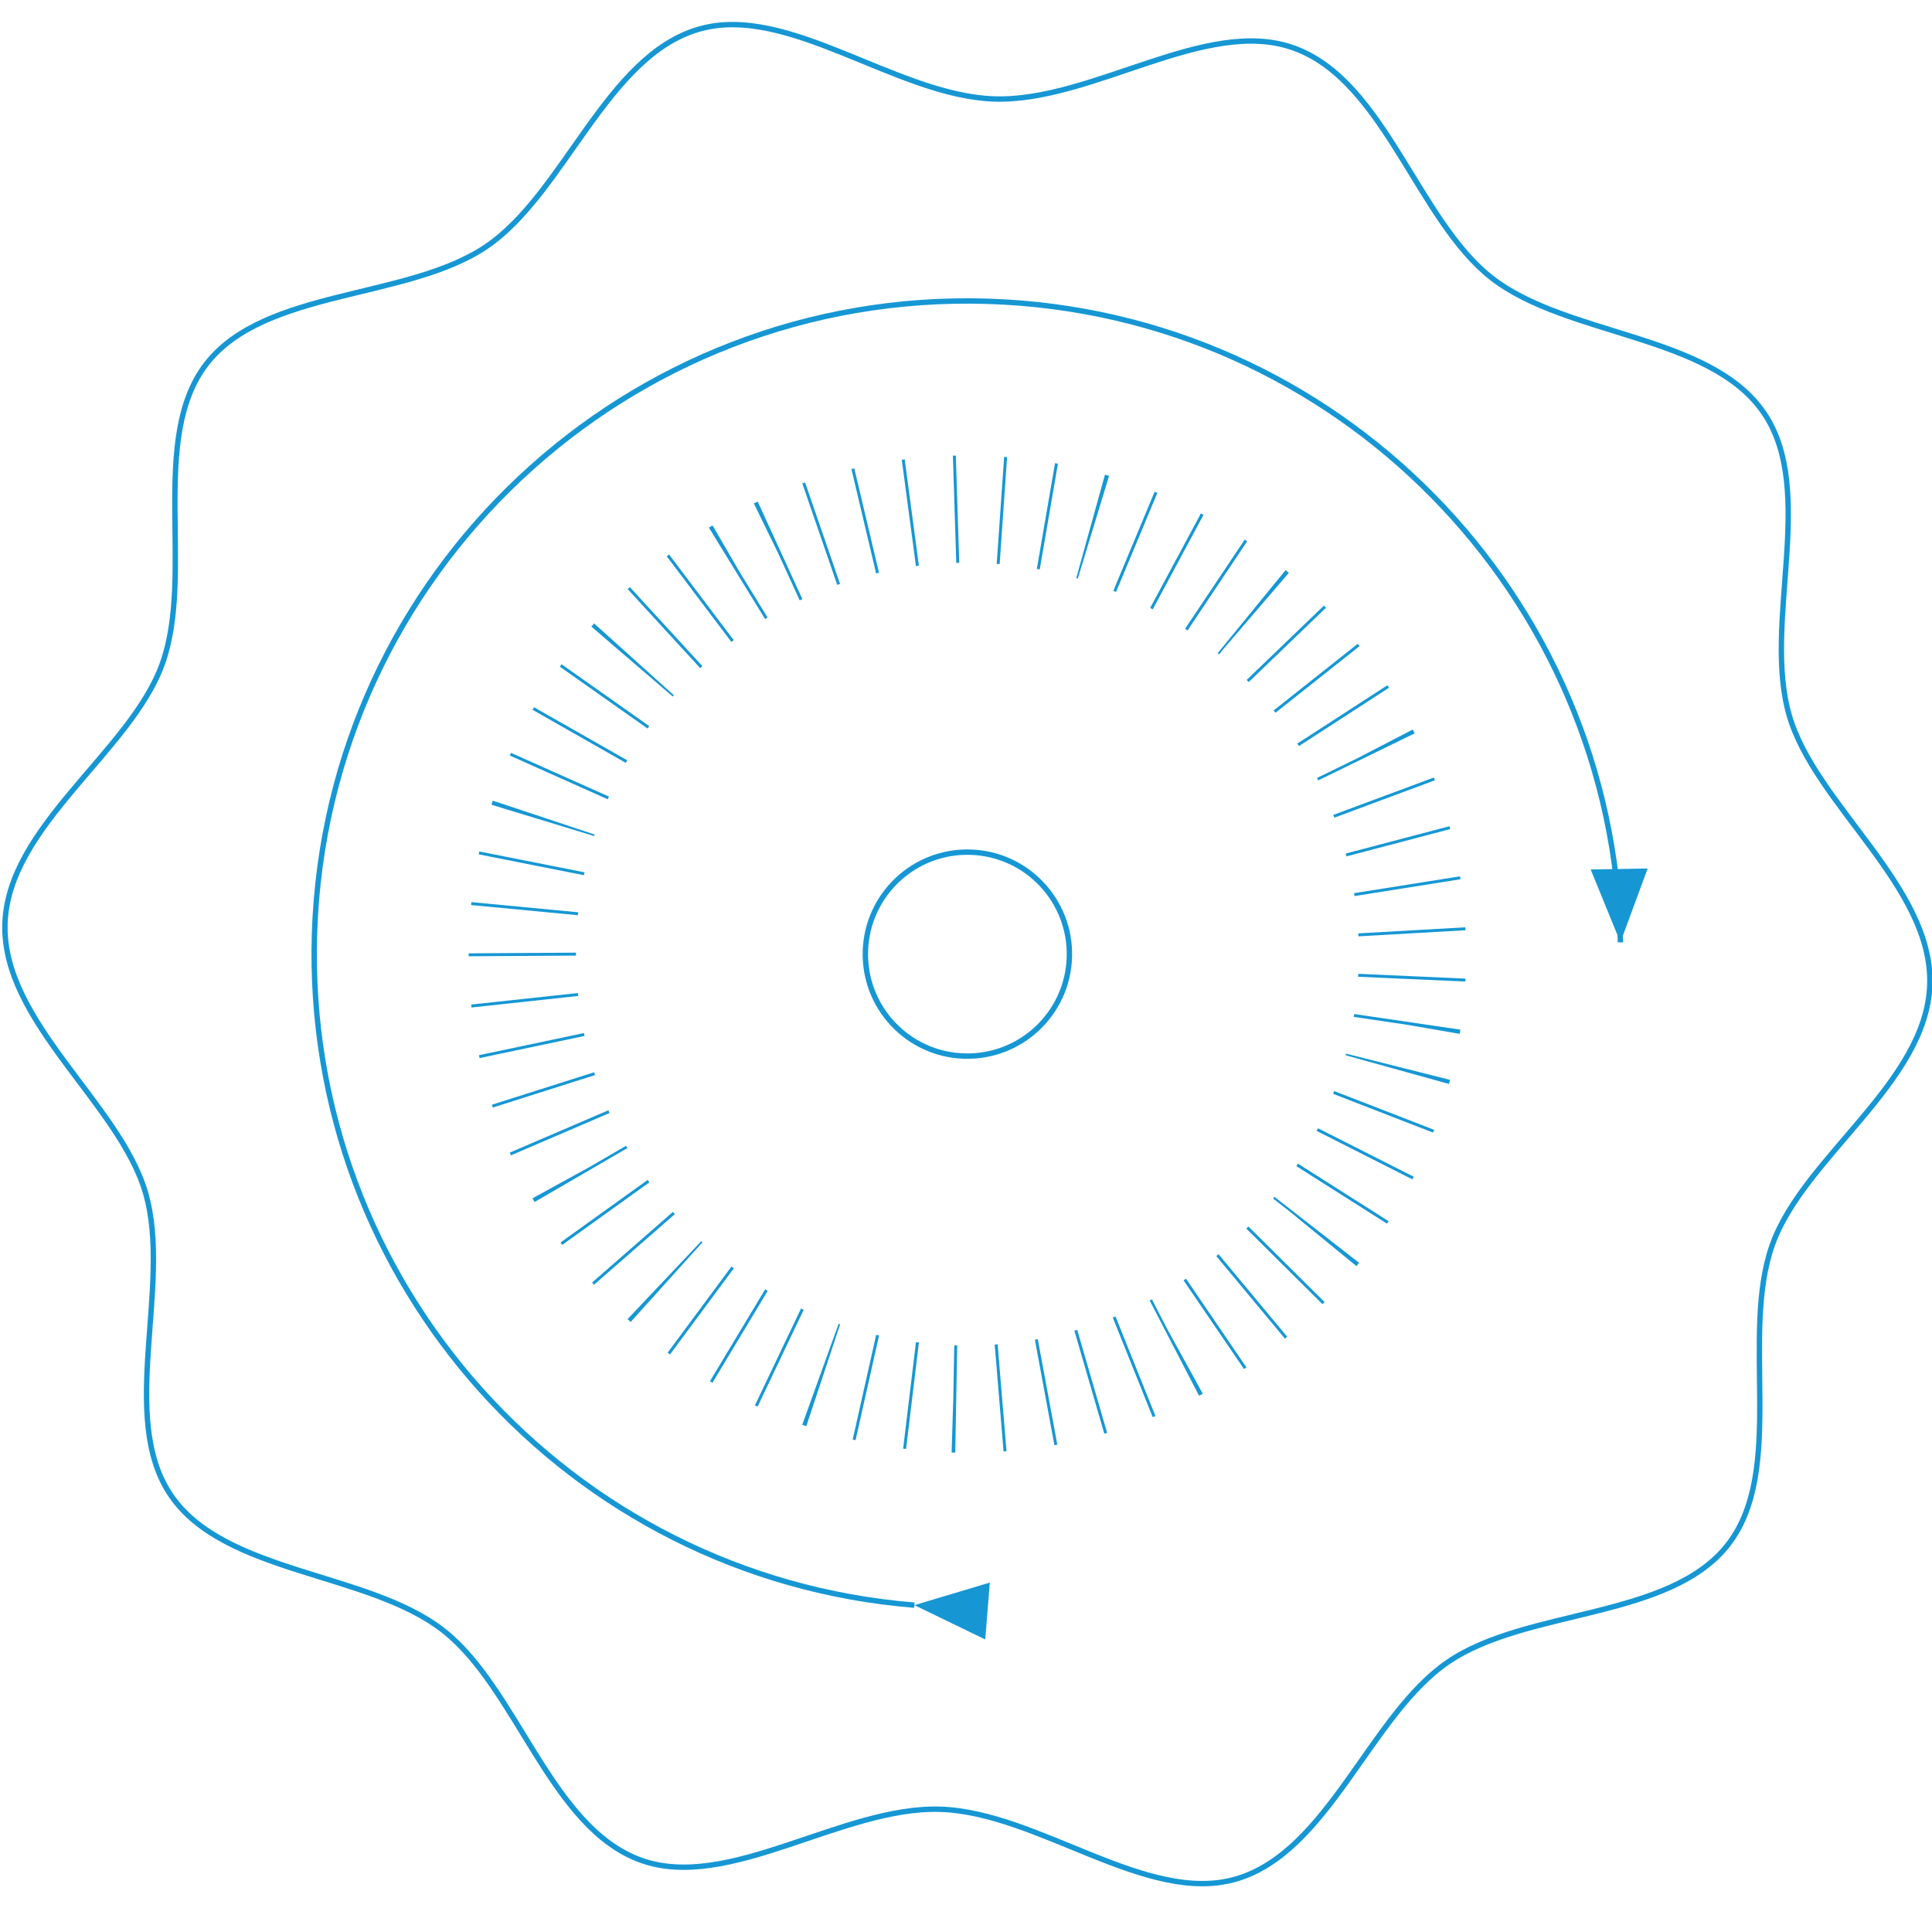
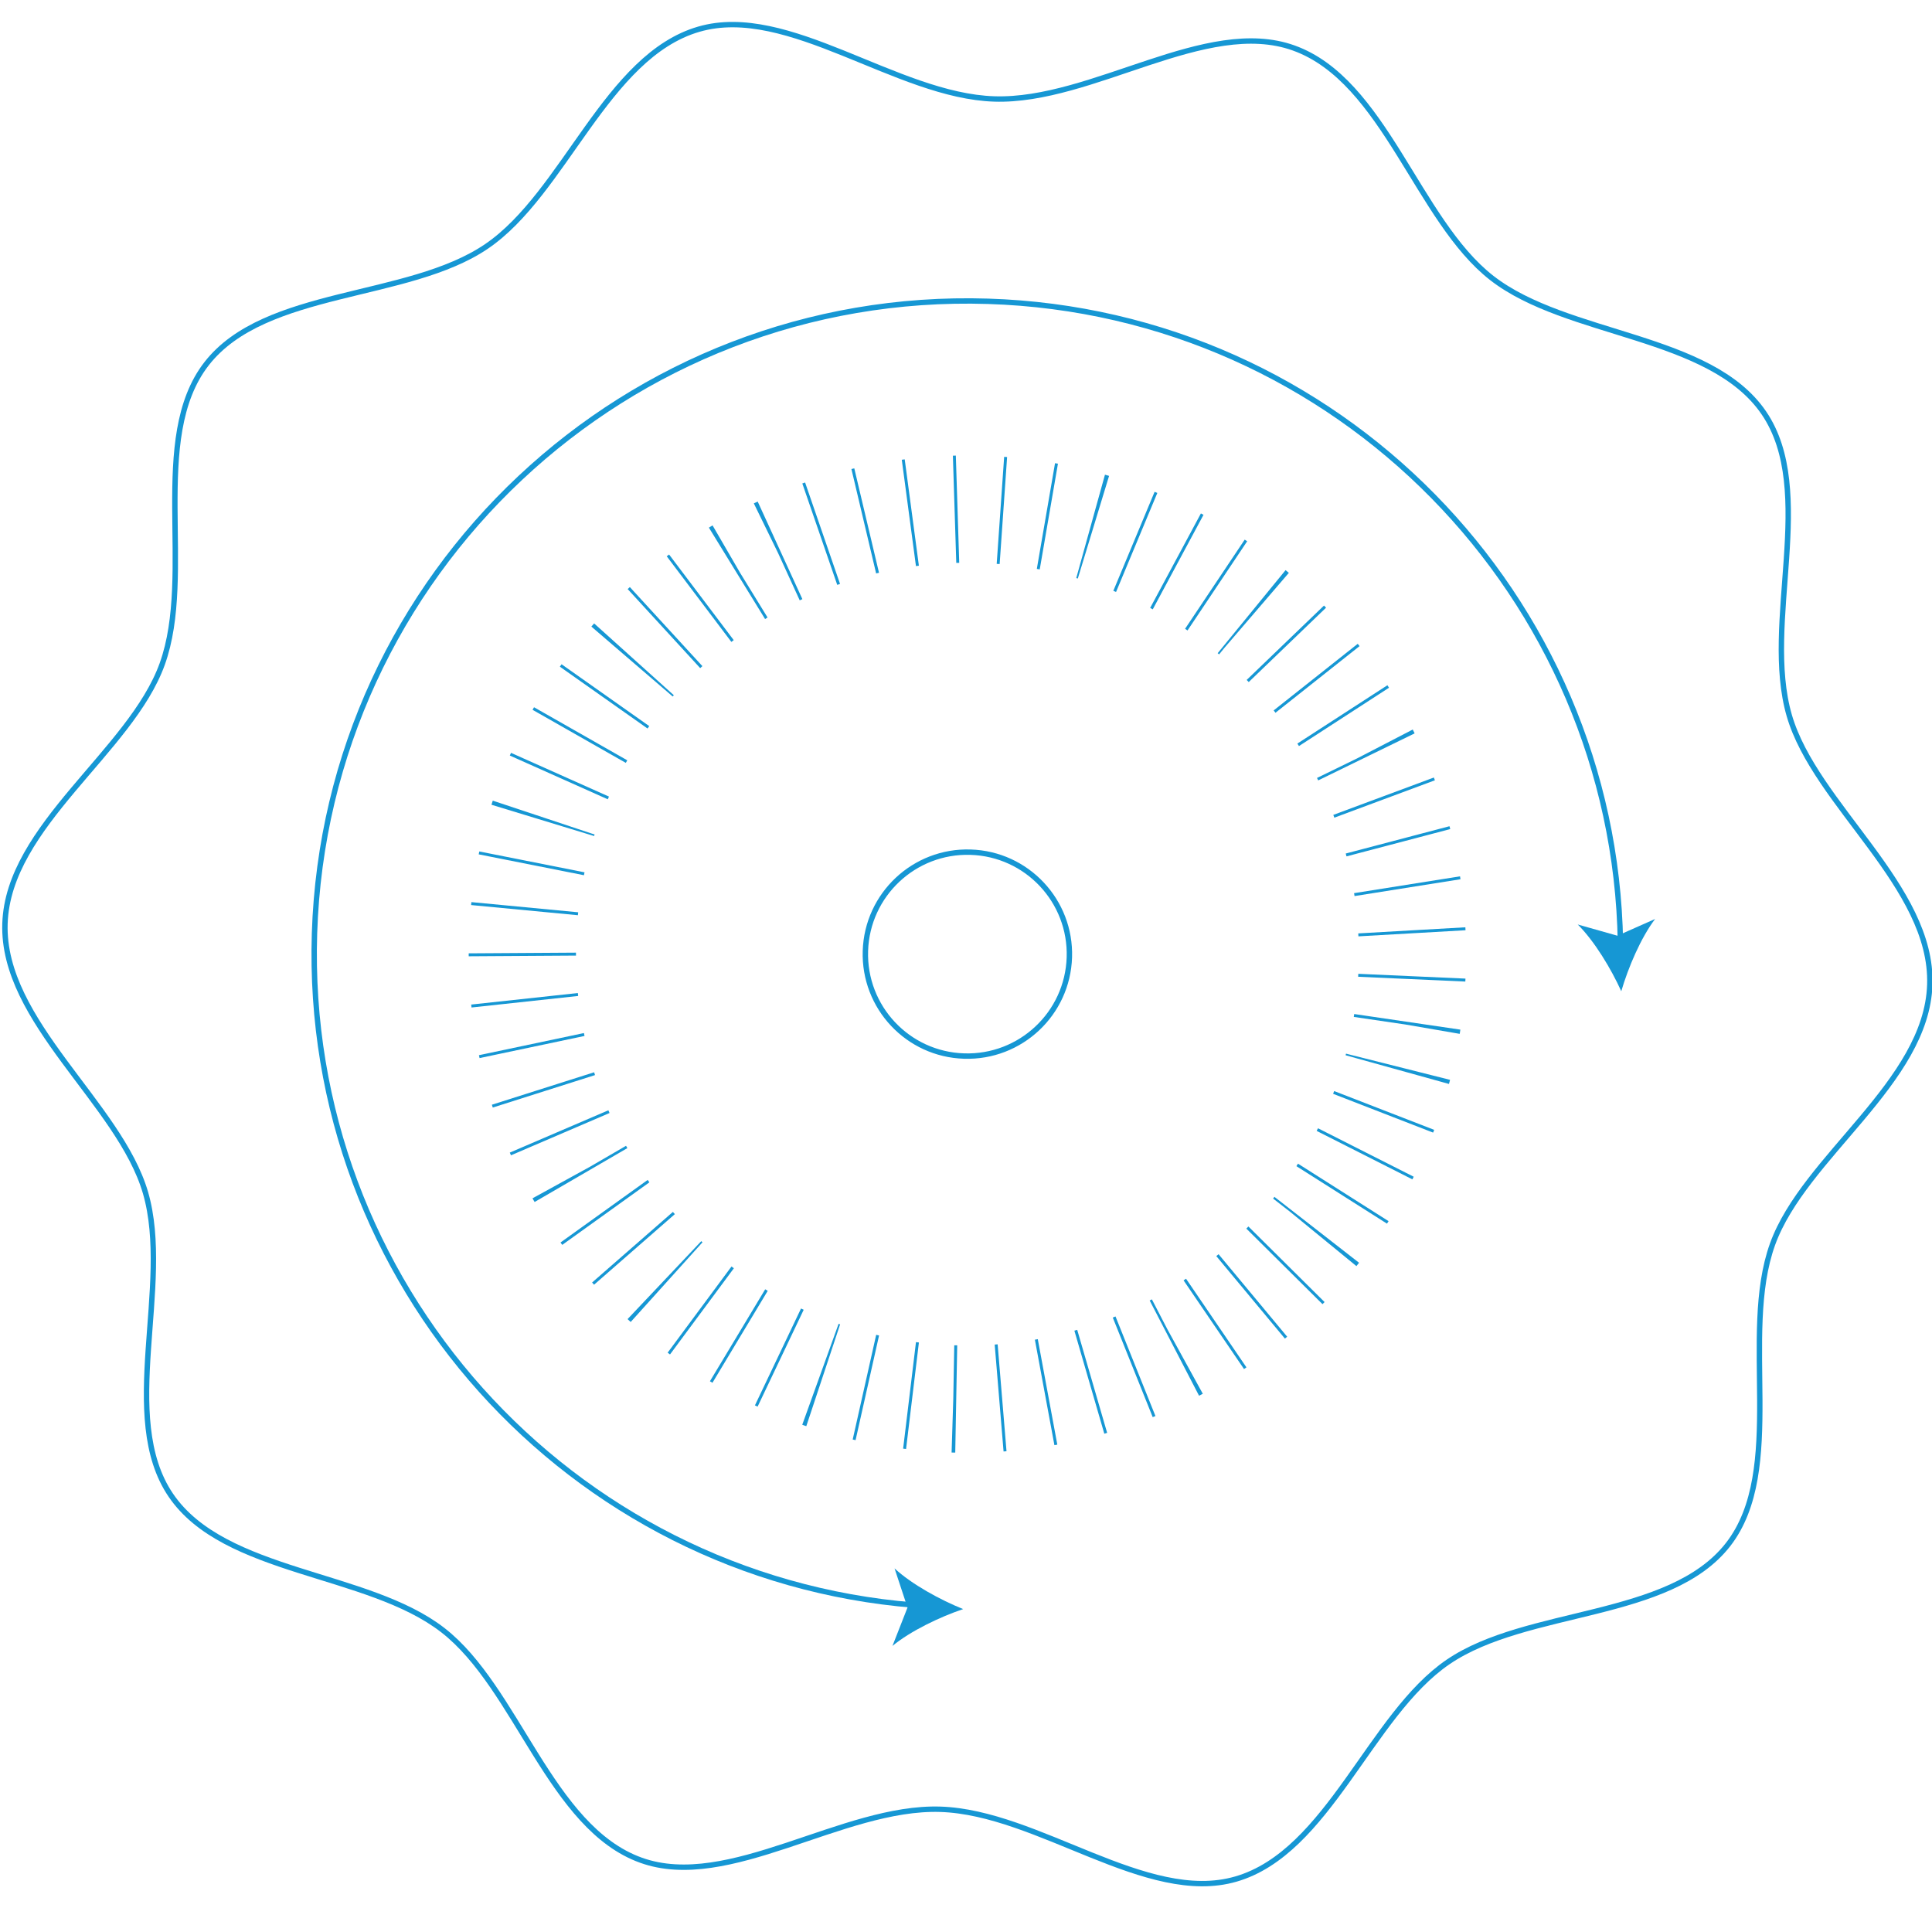
<svg xmlns="http://www.w3.org/2000/svg" viewBox="0 0 237 234" width="237" height="234">
  <path fill="none" stroke="#1697d4" stroke-width="0.66" stroke-linecap="butt" d="M115.35 221.95C127.38 222.33 140.65 233.69 151.61 230.51C162.97 227.22 168.07 210.39 177.65 203.87C187.32 197.29 204.81 198.7 211.99 189.47C219.1 180.32 213.43 163.76 217.44 152.63C221.31 141.89 236.35 132.8 236.73 120.78C237.11 108.75 222.67 98.74 219.49 87.77C216.2 76.41 222.9 60.24 216.38 50.66C209.8 40.99 192.25 41.29 183.01 34.11C173.87 27 169.84 9.89 158.71 5.89C147.97 2.02 134.01 12.52 121.98 12.14C109.96 11.76 96.69 0.4 85.73 3.58C74.37 6.87 69.27 23.7 59.69 30.22C50.02 36.8 32.52 35.39 25.34 44.62C18.23 53.77 23.9 70.33 19.9 81.46C16.03 92.2 0.99 101.29 0.61 113.31C0.23 125.34 14.66 135.35 17.85 146.32C21.14 157.68 14.44 173.85 20.96 183.43C27.54 193.1 45.09 192.8 54.33 199.98C63.47 207.08 67.5 224.2 78.63 228.2C89.37 232.07 103.33 221.57 115.35 221.95" />
  <path fill="none" stroke="#1697d4" stroke-width="0.66" stroke-linecap="butt" d="M198.78 115.6C198.05 73.15 164.1 38.31 121.2 36.96C76.97 35.56 39.98 70.28 38.58 114.51C37.23 157.41 69.85 193.5 112.17 196.91" />
  <path fill="none" stroke="#1697d4" stroke-width="13.16" stroke-dasharray=".362 5.266" stroke-linecap="butt" d="M116.94 171.61C147.08 172.56 172.28 148.91 173.24 118.77C174.19 88.63 150.53 63.43 120.39 62.48C90.26 61.53 65.06 85.18 64.1 115.32C63.15 145.46 86.81 170.66 116.94 171.61" />
  <path fill="none" stroke="#1697d4" stroke-width="0.66" stroke-linecap="butt" d="M118.27 129.55C125.18 129.77 130.96 124.35 131.18 117.44C131.4 110.53 125.97 104.75 119.06 104.54C112.16 104.32 106.38 109.74 106.16 116.65C105.94 123.56 111.36 129.34 118.27 129.55" />
-   <path fill="#1697d4" d="M198.78 115.60L195.13 106.66L202.12 106.54Z" />
-   <path fill="#1697d4" d="M112.17 196.91L121.42 194.14L120.86 201.12Z" />
+   <path fill="#1697d4" transform="translate(198.883 121.599) rotate(89.015) scale(1.0) translate(-62.14 -4.05)" d="M62.14 4.05C59.25 3.15 55.63 1.54 53.35 -0.25L55.32 4.41L53.86 9.25C55.94 7.23 59.36 5.25 62.14 4.05" />
+   <path fill="#1697d4" transform="translate(118.151 197.392) rotate(4.607) scale(1.0) translate(-62.14 -4.05)" d="M62.14 4.05C59.25 3.15 55.63 1.54 53.35 -0.25L55.32 4.41L53.86 9.25C55.94 7.23 59.36 5.25 62.14 4.05" />
</svg>
